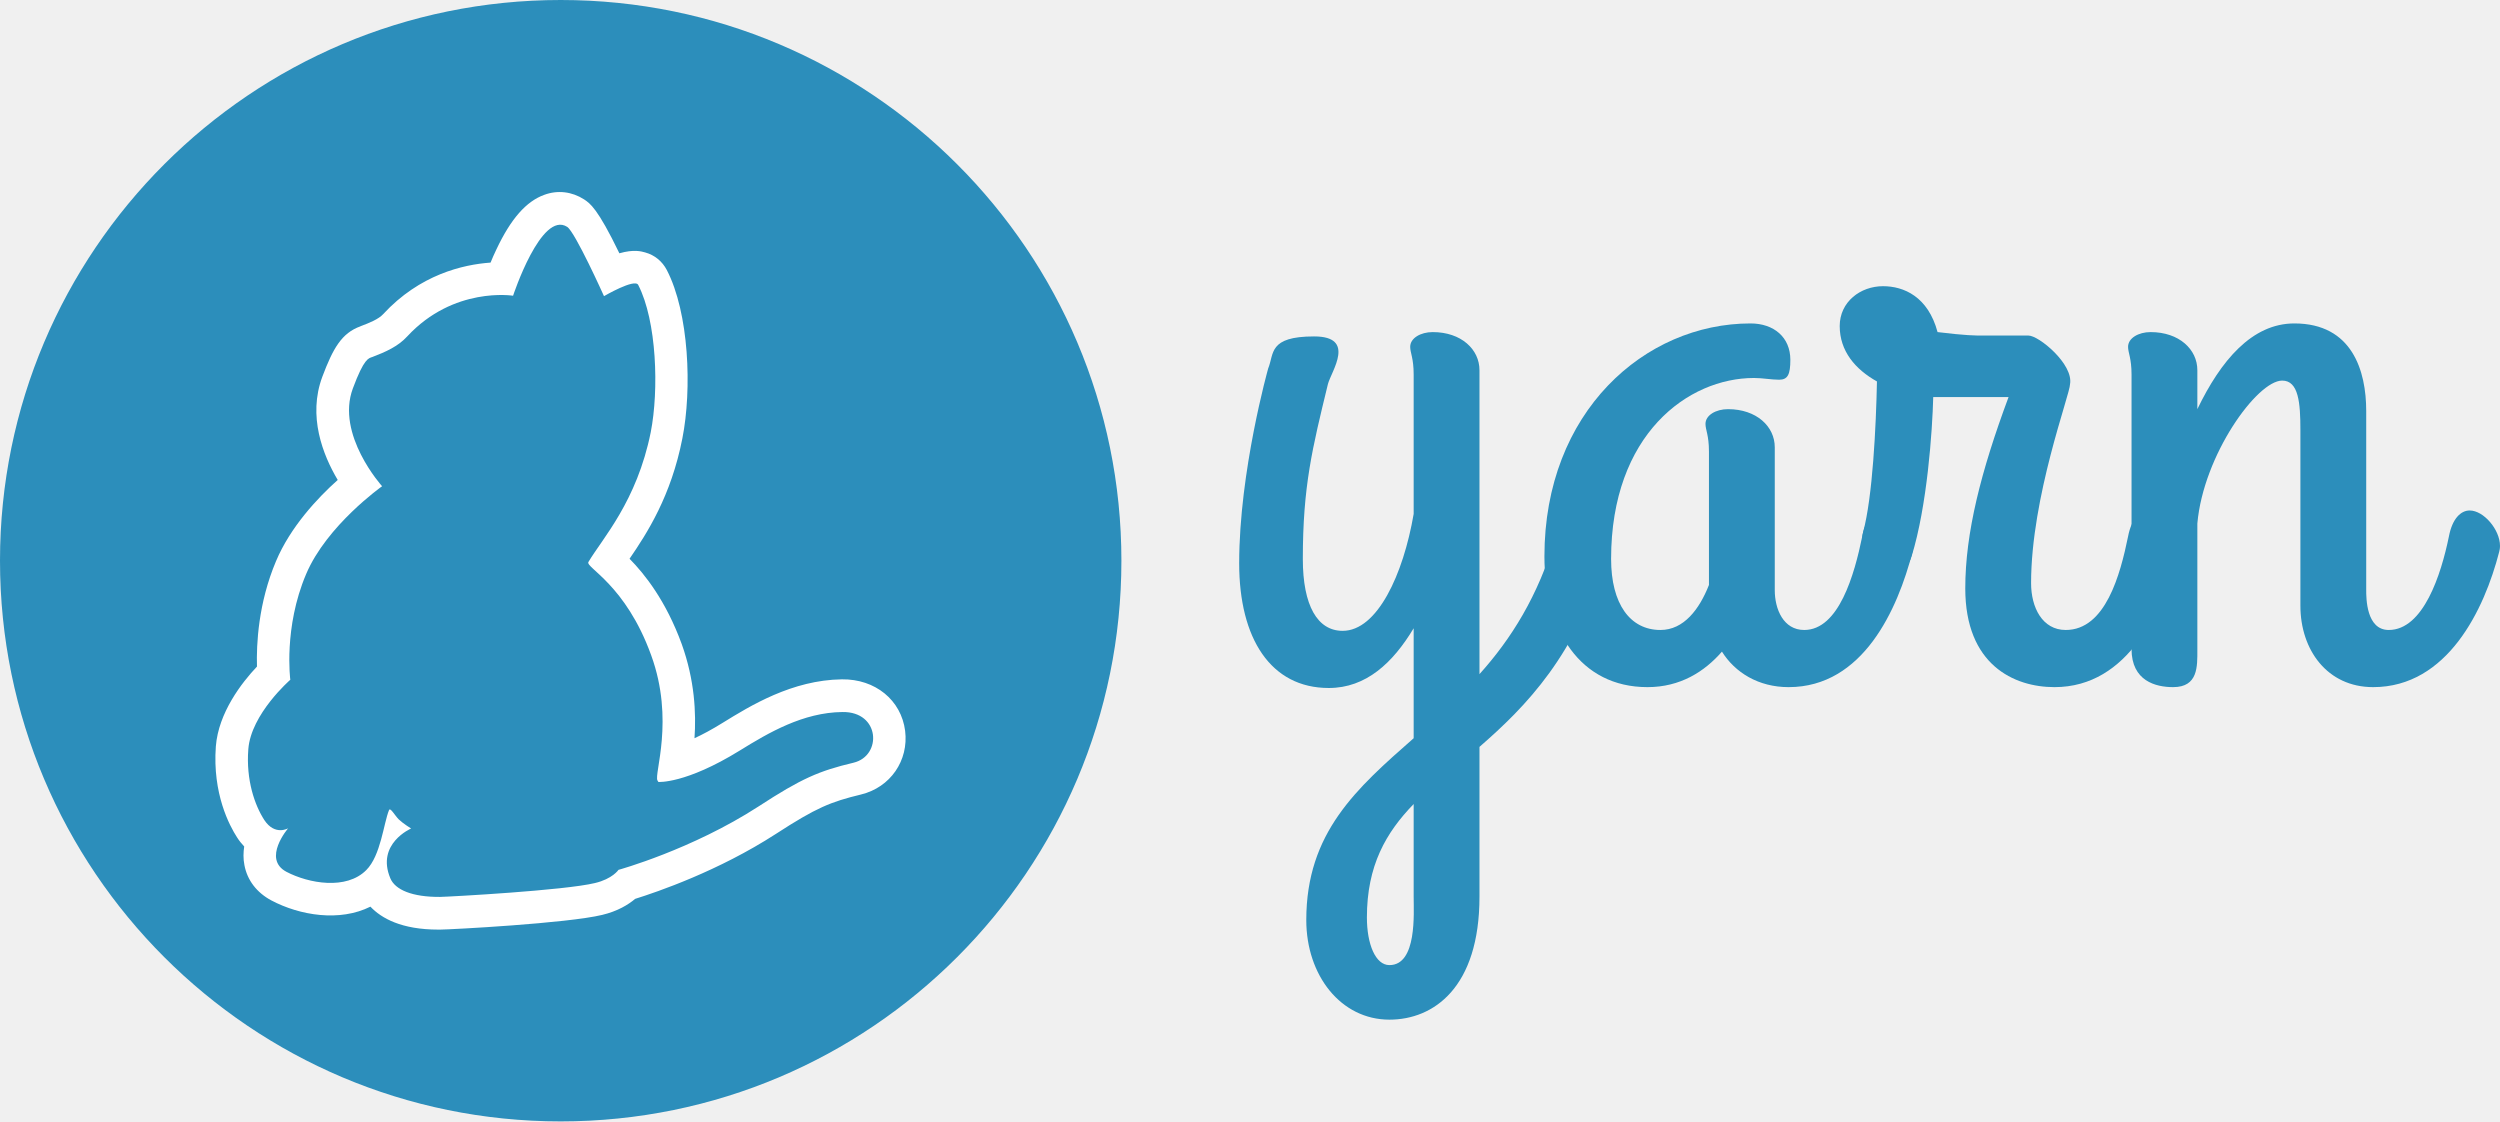
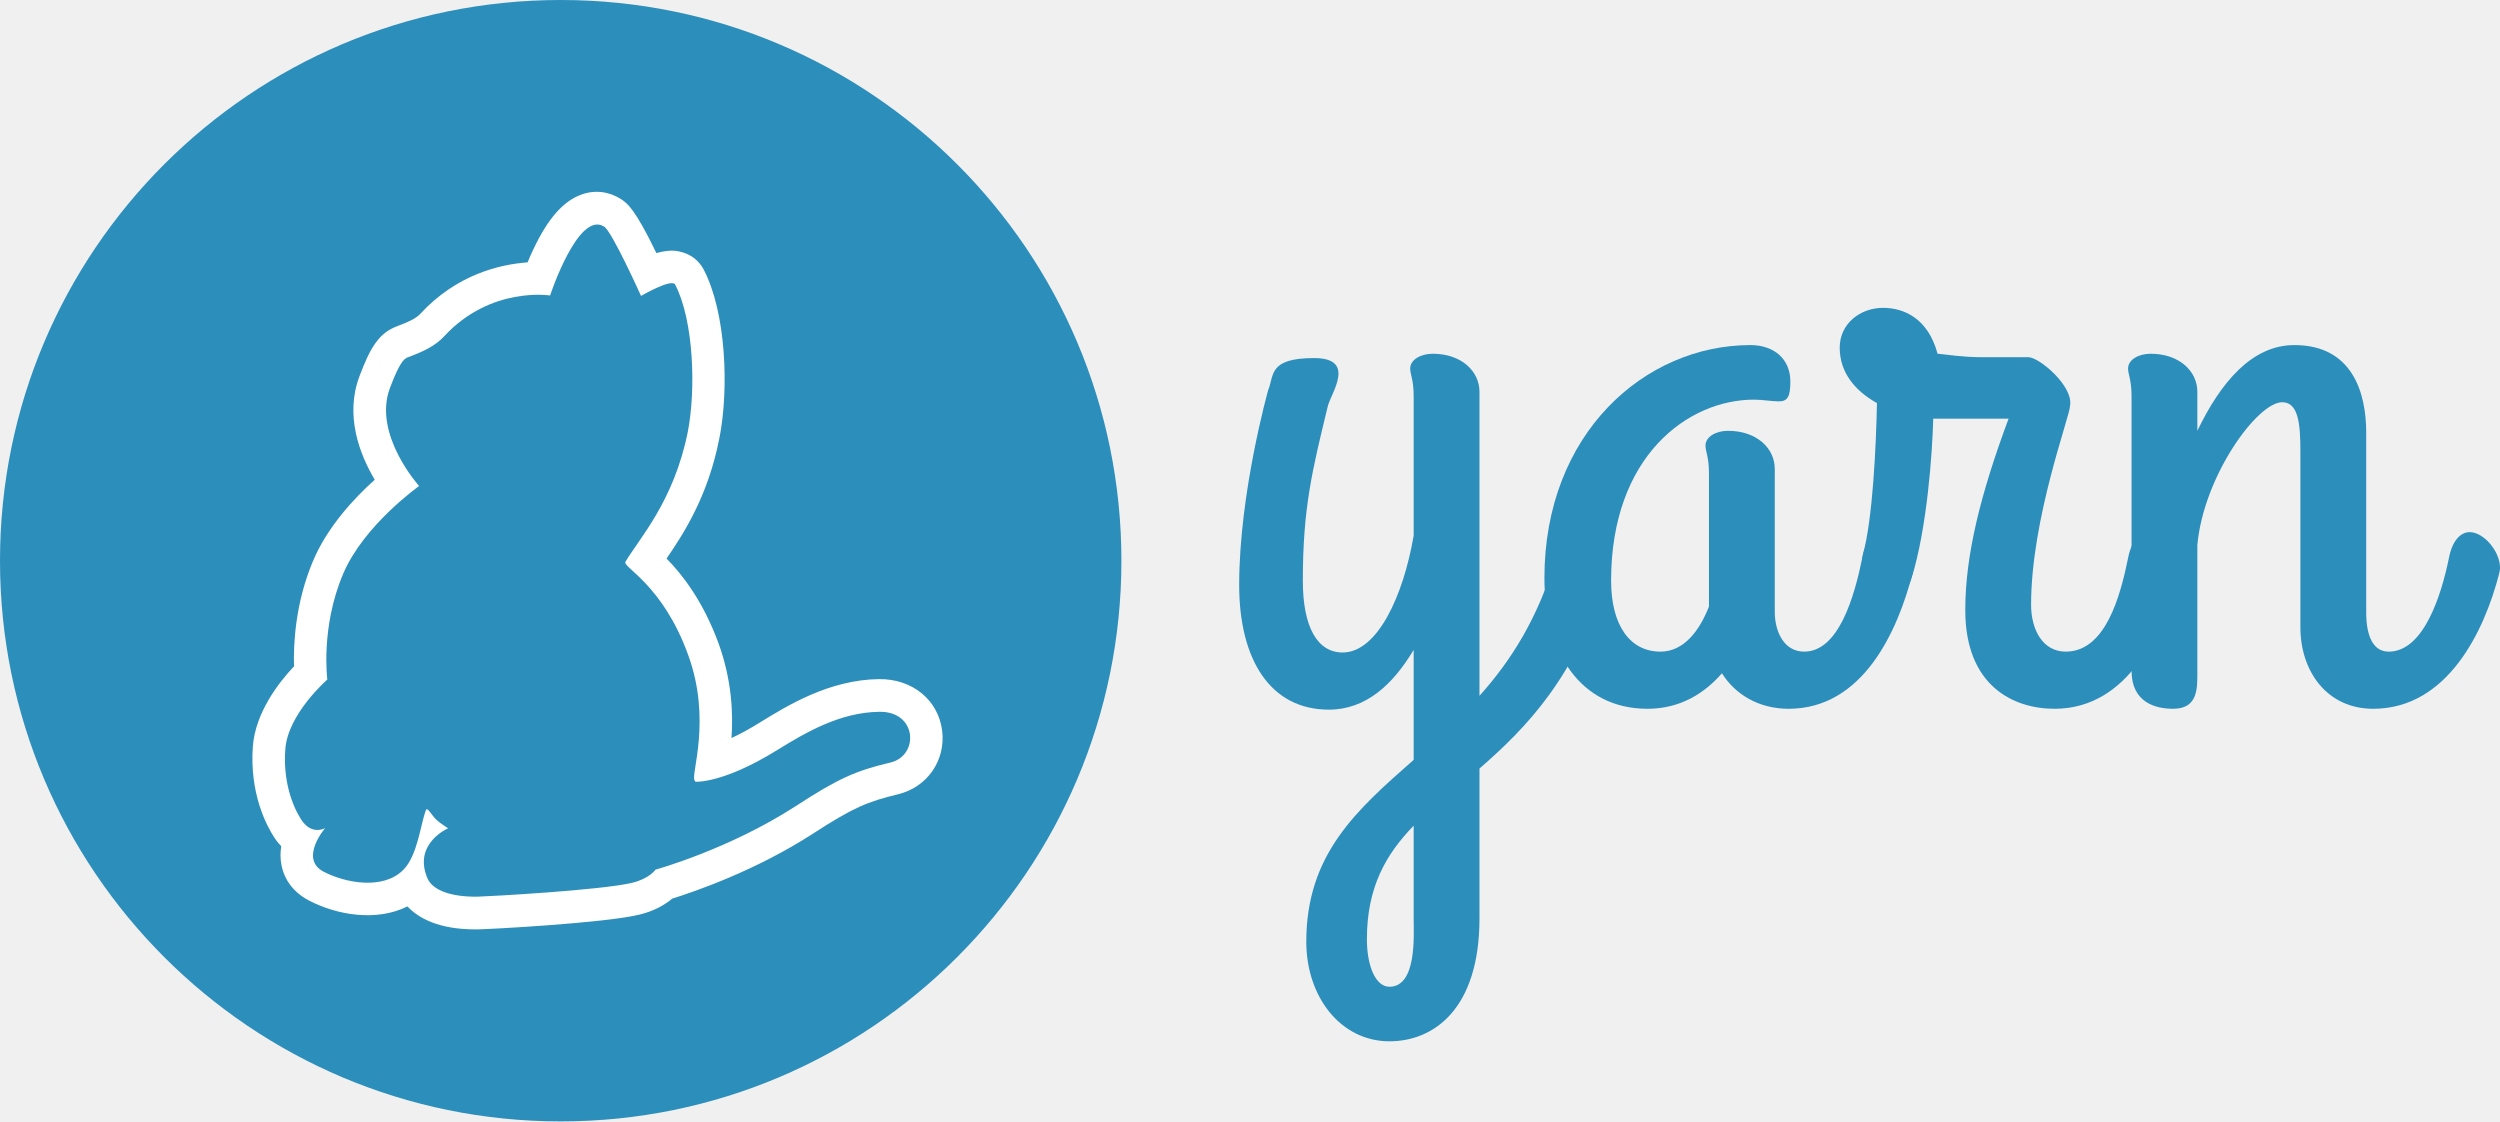
- <svg xmlns="http://www.w3.org/2000/svg" viewBox="0 0 1154.8 518">
-   <path fill="#2C8EBB" d="M259 0c143 0 259 116 259 259S402 518 259 518 0 402 0 259 116 0 259 0z" />
-   <path fill="#fff" d="M418.1 337.6c-1.8-14.2-13.8-24-29.2-23.8-23 .3-42.3 12.2-55.1 20.1-5 3.1-9.3 5.4-13 7.1.8-11.6.1-26.8-5.9-43.5-7.3-20-17.1-32.3-24.1-39.4 8.1-11.8 19.2-29 24.4-55.6 4.5-22.7 3.1-58-7.2-77.8-2.1-4-5.6-6.9-10-8.1-1.8-.5-5.2-1.5-11.9.4-10.1-20.9-13.6-23.1-16.3-24.9-5.6-3.6-12.2-4.4-18.4-2.1-8.3 3-15.4 11-22.1 25.2-1 2.1-1.9 4.1-2.7 6.1-12.7.9-32.7 5.5-49.6 23.8-2.1 2.3-6.2 4-10.5 5.6h.1c-8.8 3.1-12.8 10.3-17.7 23.3-6.8 18.2.2 36.1 7.1 47.7-9.4 8.4-21.9 21.8-28.5 37.5-8.2 19.4-9.1 38.4-8.8 48.7-7 7.4-17.8 21.3-19 36.9-1.6 21.8 6.3 36.6 9.8 42 1 1.6 2.1 2.9 3.3 4.2-.4 2.7-.5 5.6.1 8.6 1.3 7 5.7 12.7 12.4 16.3 13.2 7 31.6 10 45.8 2.9 5.1 5.4 14.4 10.6 31.3 10.6h1c4.3 0 58.9-2.9 74.8-6.8 7.1-1.7 12-4.7 15.2-7.4 10.2-3.2 38.4-12.8 65-30 18.8-12.2 25.3-14.8 39.3-18.2 13.6-3.3 22.1-15.7 20.4-29.4zm-23.8 14.7c-16 3.8-24.1 7.3-43.9 20.2-30.9 20-64.7 29.3-64.7 29.3s-2.8 4.2-10.9 6.1c-14 3.4-66.7 6.3-71.5 6.4-12.9.1-20.8-3.3-23-8.6-6.7-16 9.6-23 9.6-23s-3.6-2.2-5.7-4.2c-1.9-1.9-3.9-5.7-4.5-4.3-2.5 6.1-3.8 21-10.5 27.7-9.2 9.3-26.6 6.2-36.9.8-11.3-6 .8-20.1.8-20.1s-6.1 3.6-11-3.8c-4.4-6.8-8.5-18.4-7.4-32.7 1.2-16.3 19.4-32.1 19.4-32.1s-3.2-24.1 7.3-48.8c9.5-22.5 35.1-40.6 35.1-40.6S155 200.8 163 179.4c5.2-14 7.3-13.9 9-14.5 6-2.3 11.8-4.8 16.1-9.5 21.5-23.2 48.9-18.8 48.9-18.8s13-39.5 25-31.8c3.7 2.4 17 32 17 32s14.2-8.3 15.8-5.2c8.6 16.7 9.6 48.6 5.8 68-6.4 32-22.4 49.2-28.8 60-1.5 2.5 17.2 10.4 29 43.1 10.9 29.9 1.2 55 2.9 57.8.3.5.4.7.4.7s12.5 1 37.6-14.5c13.4-8.3 29.3-17.6 47.4-17.8 17.5-.3 18.4 20.2 5.2 23.4z" />
-   <path fill="#2C8EBB" d="M718.6 247.8c-8 27.6-20.8 47.6-35.2 63.6V171c0-9.6-8.4-17.6-21.6-17.6-5.6 0-10.4 2.8-10.4 6.8 0 2.8 1.6 5.2 1.6 12.8v64.4c-4.8 28-16.8 54-32.8 54-11.6 0-18.4-11.6-18.4-33.2 0-33.6 4.4-51.2 11.6-80.8 1.6-6 13.2-22-6.4-22-21.2 0-18.4 8-21.2 14.8 0 0-13.4 47.6-13.4 90 0 34.8 14.6 57.6 41.4 57.6 17.2 0 29.6-11.6 39.2-27.6V341c-26.4 23.2-49.6 43.6-49.6 84 0 25.6 16 46 38.4 46 20.4 0 41.6-14.8 41.6-56.8V345c21.6-18.8 44.8-42.4 58.4-88.8.4-1.6.4-3.6.4-4 0-7.6-7.6-16.4-14-16.4-4 0-7.2 3.6-9.6 12zm-76.8 198c-6.4 0-10.4-9.6-10.4-22 0-24 8.8-39.2 21.6-52.4v42.8c0 7.6 1.6 31.6-11.2 31.6z" />
-   <path fill="#2C8EBB" d="M833.4 291c-9.6 0-13.6-9.6-13.6-18.4v-66c0-9.6-8.4-17.6-21.6-17.6-5.6 0-10.4 2.8-10.4 6.8 0 2.8 1.6 5.2 1.6 12.8v61.6C785 281.4 777.8 291 767 291c-14 0-22.8-12-22.8-32.8 0-57.6 35.6-83.6 66-83.6 4 0 8 .8 11.6.8 4 0 5.2-2.4 5.2-9.2 0-10.4-7.6-16.8-18.4-16.8-48.8 0-95.2 40.8-95.2 107.6 0 34 16.4 60.4 47.6 60.4 15.2 0 26.4-7.2 34.4-16.4 6 9.6 16.8 16.4 30.8 16.4 34.4 0 50.4-36 57.2-62.4.4-1.6.4-2.4.4-2.8 0-7.6-7.6-16.4-14-16.4-4 0-8 3.6-9.6 12-3.6 17.6-10.8 43.2-26.8 43.2z" />
-   <path fill="#2C8EBB" d="M949 317.4c34.4 0 50-36 57.2-62.4 0-.8.4-1.6.4-2.8 0-7.6-7.6-16.4-14-16.4-4 0-8 3.6-9.6 12-3.6 17.6-10.4 43.2-28.8 43.2-10.8 0-16-10.4-16-21.6 0-40 18-87.2 18-92 1.6-9.2-14.4-22.4-19.2-22.4h-20.8c-4 0-8 0-21.2-1.6-4.4-16.4-15.6-21.2-25.2-21.2-10.4 0-20 7.2-20 18.4 0 11.6 7.2 20 17.2 25.6-.4 20.4-2 53.6-6.4 69.6-3.6 13.6 17.2 28 22.4 11.2 7.2-23.2 9.6-58 10-73.6h34.8c-12.8 34.4-20 62.8-20 88.4 0 35.2 22.4 45.6 41.2 45.6z" />
-   <path fill="#2C8EBB" d="M984.6 299.8c0 14.8 11.2 17.6 19.2 17.6 11.6 0 11.2-9.6 11.2-17.2v-58.4c2.8-31.6 27.6-66 39.2-66 7.6 0 8.4 10.4 8.4 22.8v81.2c0 20.4 12.4 37.6 33.6 37.6 34.4 0 51.4-36 58.2-62.4.4-1.6.4-2.4.4-2.8 0-7.6-7.6-16.4-14-16.4-4 0-8 3.6-9.6 12-3.6 17.6-11.8 43.2-27.8 43.2-10.4 0-10.4-14.8-10.4-18.4v-82.8c0-18.4-6.4-40.4-33.2-40.4-19.6 0-34 17.2-44.8 39.6v-18c0-9.6-8.4-17.6-21.6-17.6-5.6 0-10.4 2.8-10.4 6.8 0 2.8 1.6 5.2 1.6 12.8v126.8z" />
+ <svg xmlns="http://www.w3.org/2000/svg" id="Layer_1" viewBox="0 0 1154.8 518">
+   <style>.st0{fill:#2c8ebb}.st1{fill:#fff}</style>
+   <path class="st0" d="M718.6 257.8c-8 27.6-20.8 47.6-35.2 63.6V181c0-9.6-8.4-17.6-21.6-17.6-5.6 0-10.4 2.8-10.4 6.8 0 2.8 1.6 5.2 1.6 12.8v64.4c-4.8 28-16.8 54-32.8 54-11.6 0-18.4-11.6-18.4-33.2 0-33.6 4.4-51.2 11.6-80.8 1.6-6 13.2-22-6.4-22-21.2 0-18.4 8-21.2 14.8 0 0-13.4 47.6-13.4 90 0 34.8 14.6 57.6 41.4 57.6 17.2 0 29.6-11.6 39.2-27.6V351c-26.4 23.2-49.6 43.6-49.6 84 0 25.6 16 46 38.4 46 20.4 0 41.6-14.8 41.6-56.8V355c21.6-18.8 44.8-42.4 58.4-88.8.4-1.6.4-3.6.4-4 0-7.6-7.6-16.4-14-16.4-4 0-7.2 3.6-9.6 12zm-76.8 198c-6.4 0-10.4-9.6-10.4-22 0-24 8.8-39.2 21.6-52.4v42.8c0 7.6 1.6 31.6-11.2 31.6z" />
+   <path class="st0" d="M833.4 301c-9.6 0-13.6-9.6-13.6-18.4v-66c0-9.6-8.4-17.6-21.6-17.6-5.6 0-10.4 2.8-10.4 6.8 0 2.8 1.6 5.2 1.6 12.8v61.6C785 291.4 777.8 301 767 301c-14 0-22.8-12-22.8-32.8 0-57.6 35.6-83.6 66-83.6 4 0 8 .8 11.6.8 4 0 5.2-2.4 5.2-9.2 0-10.4-7.6-16.8-18.4-16.8-48.8 0-95.2 40.8-95.2 107.6 0 34 16.4 60.4 47.6 60.4 15.2 0 26.4-7.2 34.4-16.4 6 9.6 16.8 16.4 30.8 16.4 34.4 0 50.4-36 57.2-62.4.4-1.6.4-2.4.4-2.8 0-7.6-7.6-16.4-14-16.4-4 0-8 3.6-9.6 12-3.6 17.6-10.8 43.2-26.8 43.2z" />
+   <path class="st0" d="M949 327.4c34.4 0 50-36 57.2-62.4 0-.8.4-1.6.4-2.8 0-7.6-7.6-16.4-14-16.4-4 0-8 3.6-9.6 12-3.6 17.6-10.4 43.2-28.8 43.2-10.8 0-16-10.4-16-21.6 0-40 18-87.2 18-92 1.6-9.2-14.4-22.4-19.2-22.4h-20.8c-4 0-8 0-21.2-1.6-4.4-16.4-15.6-21.2-25.2-21.2-10.4 0-20 7.2-20 18.4 0 11.6 7.2 20 17.2 25.6-.4 20.4-2 53.6-6.4 69.6-3.6 13.6 17.2 28 22.4 11.2 7.2-23.2 9.6-58 10-73.6h34.8c-12.8 34.4-20 62.8-20 88.4 0 35.2 22.4 45.6 41.2 45.6z" />
+   <path class="st0" d="M984.6 309.8c0 14.8 11.2 17.6 19.2 17.6 11.6 0 11.2-9.6 11.2-17.2v-58.4c2.8-31.6 27.6-66 39.2-66 7.6 0 8.4 10.4 8.4 22.8v81.2c0 20.4 12.4 37.6 33.6 37.6 34.4 0 51.4-36 58.2-62.4.4-1.6.4-2.4.4-2.8 0-7.6-7.6-16.4-14-16.4-4 0-8 3.6-9.6 12-3.6 17.6-11.8 43.2-27.8 43.2-10.4 0-10.4-14.8-10.4-18.4v-82.8c0-18.4-6.4-40.4-33.2-40.4-19.6 0-34 17.2-44.8 39.6v-18c0-9.6-8.4-17.6-21.6-17.6-5.6 0-10.4 2.8-10.4 6.8 0 2.8 1.6 5.2 1.6 12.8v126.8zM259 0c143 0 259 116 259 259S402 518 259 518 0 402 0 259 116 0 259 0z" />
+   <path class="st1" d="M435.2 337.5c-1.8-14.2-13.8-24-29.2-23.8-23 .3-42.3 12.2-55.1 20.1-5 3.1-9.3 5.4-13 7.1.8-11.6.1-26.8-5.9-43.5-7.3-20-17.1-32.3-24.1-39.4 8.1-11.8 19.2-29 24.4-55.6 4.5-22.7 3.1-58-7.2-77.8-2.1-4-5.6-6.9-10-8.1-1.8-.5-5.2-1.5-11.9.4C293.1 96 289.6 93.8 286.9 92c-5.6-3.6-12.2-4.4-18.4-2.1-8.3 3-15.4 11-22.1 25.2-1 2.1-1.9 4.1-2.7 6.1-12.7.9-32.7 5.5-49.6 23.8-2.1 2.3-6.2 4-10.5 5.6h.1c-8.8 3.1-12.8 10.3-17.7 23.3-6.8 18.2.2 36.1 7.1 47.7-9.4 8.4-21.9 21.8-28.5 37.5-8.2 19.4-9.1 38.4-8.8 48.7-7 7.4-17.8 21.3-19 36.9-1.6 21.8 6.3 36.6 9.8 42 1 1.6 2.1 2.9 3.3 4.2-.4 2.7-.5 5.6.1 8.6 1.3 7 5.7 12.7 12.4 16.3 13.2 7 31.6 10 45.8 2.9 5.1 5.4 14.4 10.6 31.3 10.6h1c4.3 0 58.9-2.9 74.8-6.8 7.1-1.7 12-4.7 15.2-7.4 10.2-3.2 38.4-12.8 65-30 18.8-12.2 25.3-14.8 39.3-18.2 13.6-3.3 22.1-15.7 20.4-29.4zm-23.8 14.7c-16 3.8-24.1 7.3-43.9 20.2-30.9 20-64.7 29.3-64.7 29.3s-2.8 4.2-10.9 6.1c-14 3.4-66.7 6.3-71.5 6.4-12.9.1-20.8-3.3-23-8.6-6.7-16 9.6-23 9.6-23s-3.6-2.2-5.7-4.2c-1.9-1.9-3.9-5.7-4.5-4.3-2.5 6.1-3.8 21-10.5 27.7-9.2 9.3-26.6 6.2-36.9.8-11.3-6 .8-20.1.8-20.1s-6.1 3.6-11-3.8c-4.4-6.8-8.5-18.4-7.4-32.7 1.2-16.3 19.4-32.1 19.4-32.1s-3.2-24.1 7.3-48.8c9.5-22.5 35.1-40.6 35.1-40.6s-21.5-23.8-13.5-45.2c5.2-14 7.3-13.9 9-14.5 6-2.3 11.8-4.8 16.1-9.5 21.5-23.2 48.9-18.8 48.9-18.8s13-39.5 25-31.8c3.7 2.4 17 32 17 32s14.2-8.3 15.8-5.2c8.6 16.7 9.6 48.6 5.8 68-6.4 32-22.4 49.2-28.8 60-1.5 2.5 17.2 10.4 29 43.1 10.9 29.9 1.2 55 2.9 57.8.3.5.4.7.4.7s12.5 1 37.6-14.5c13.4-8.3 29.3-17.6 47.4-17.8 17.5-.3 18.4 20.2 5.2 23.4z" />
</svg>
